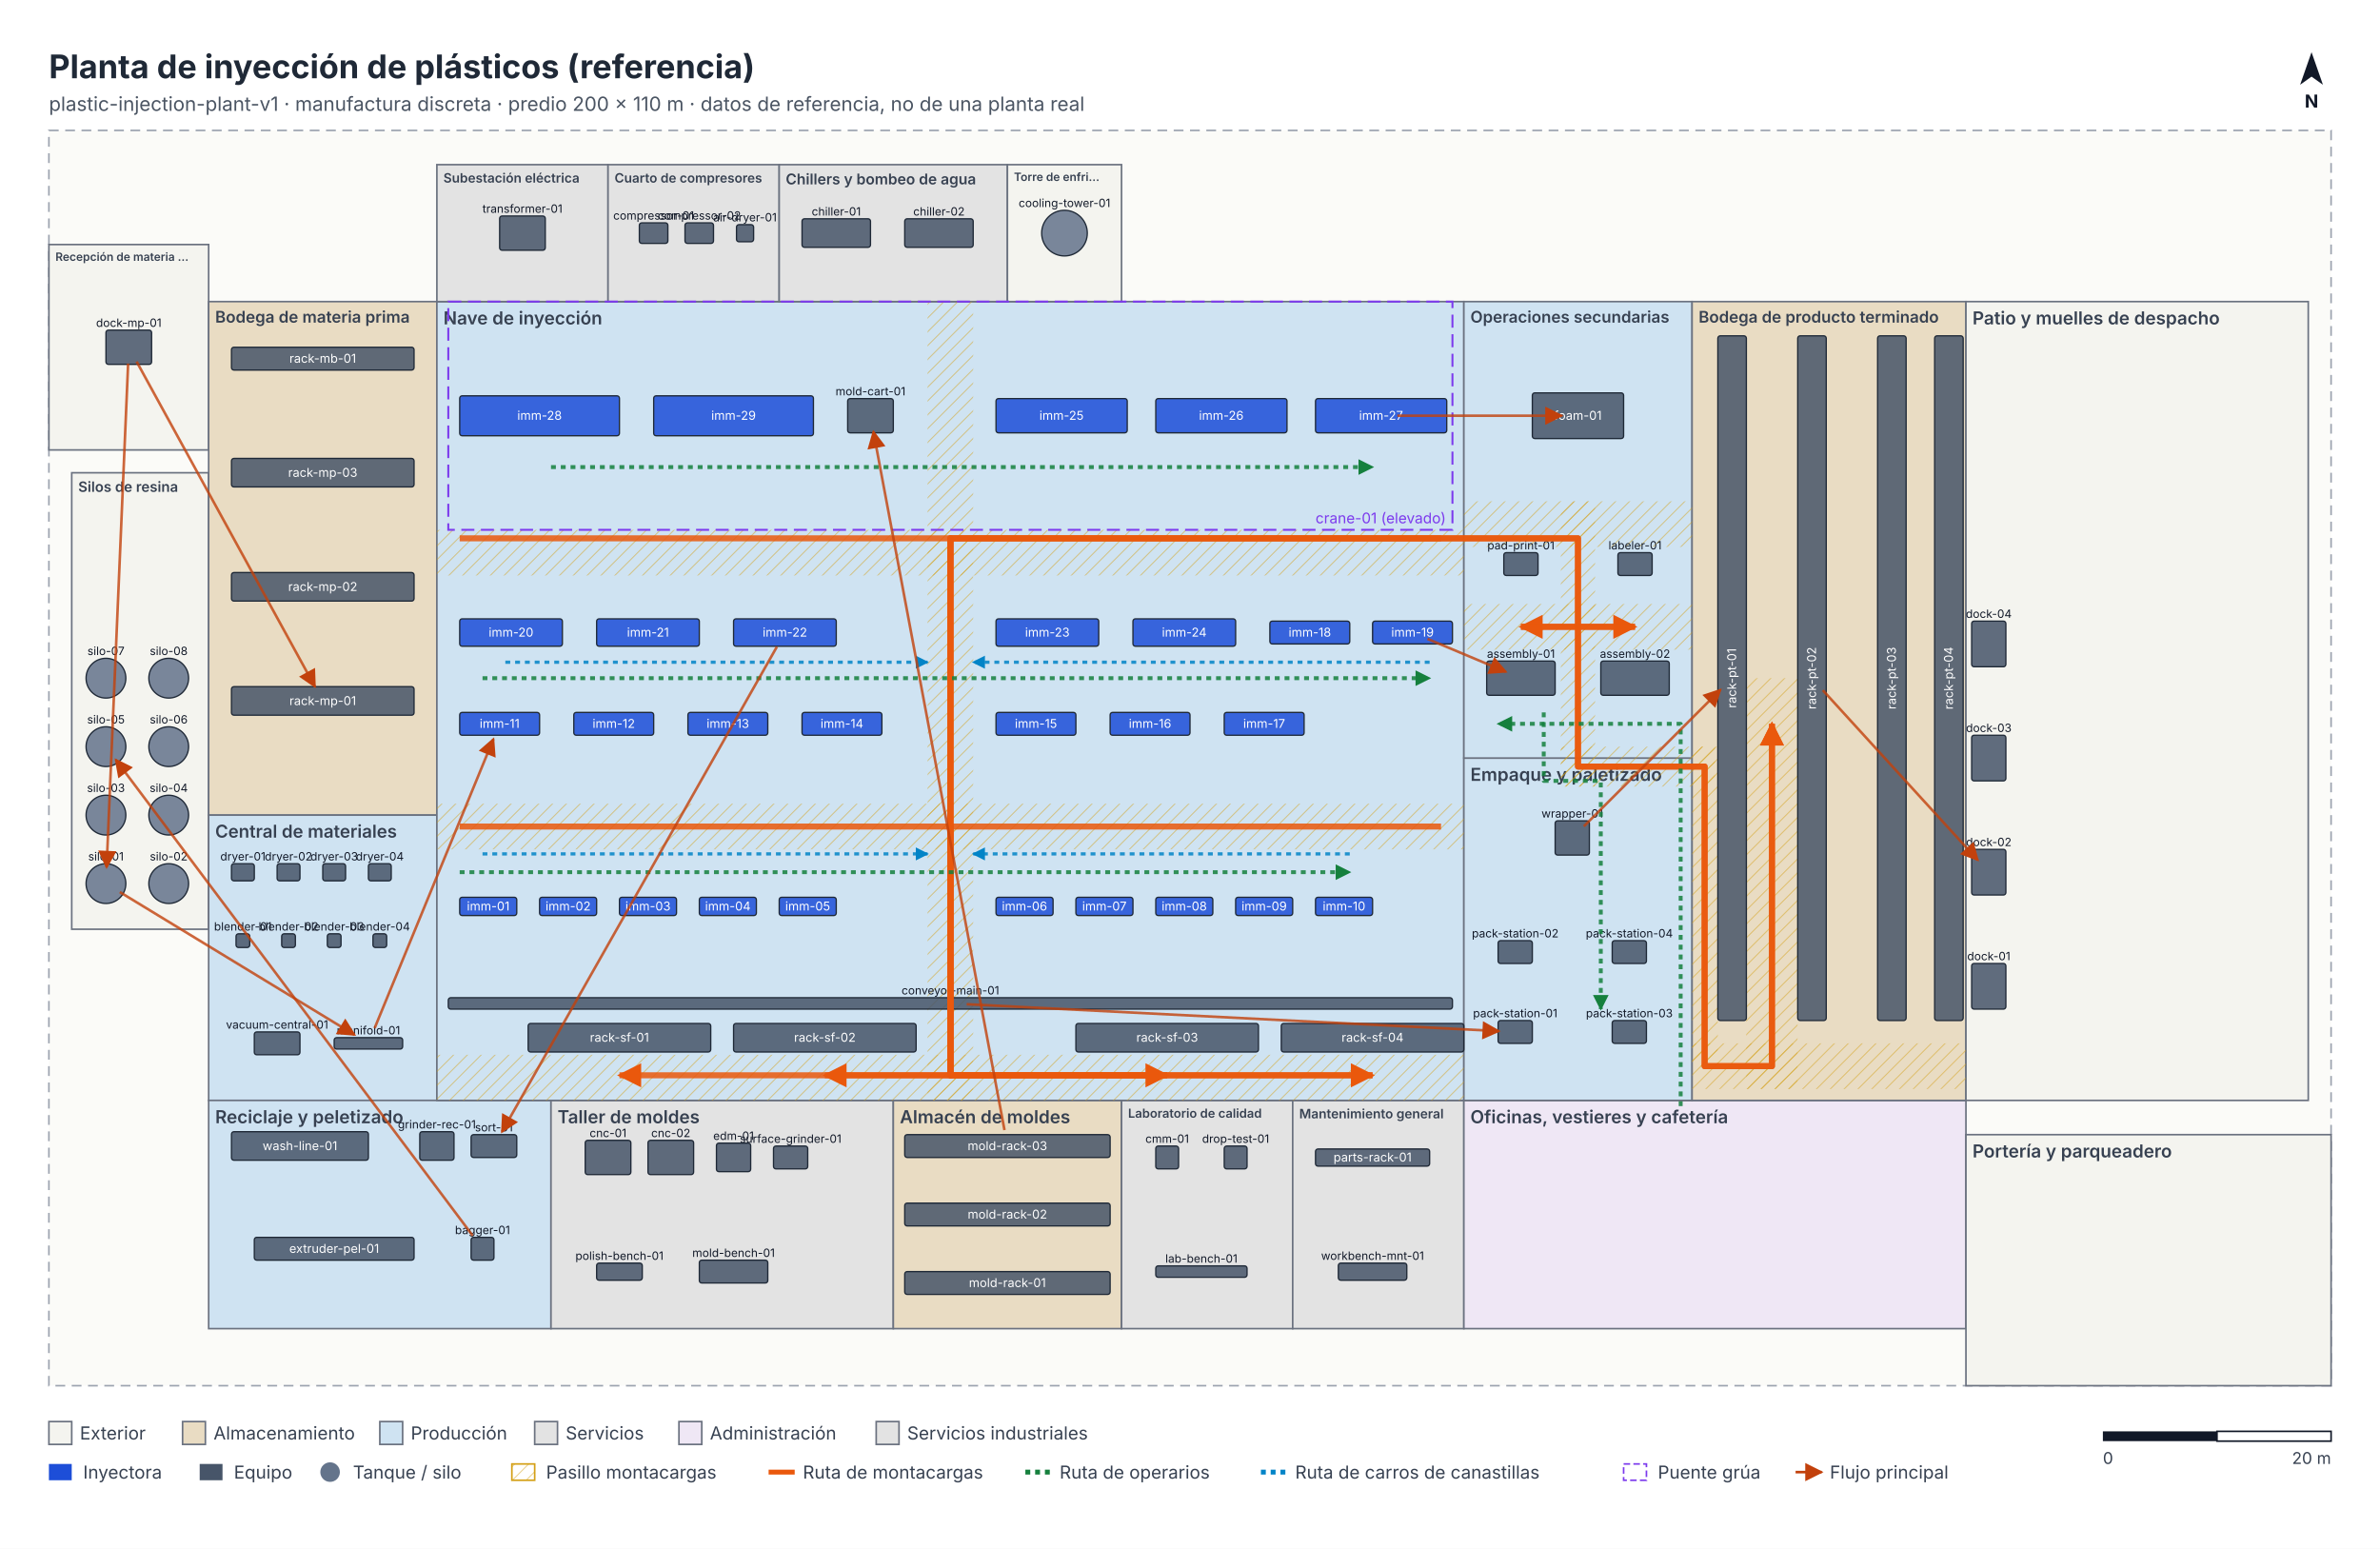
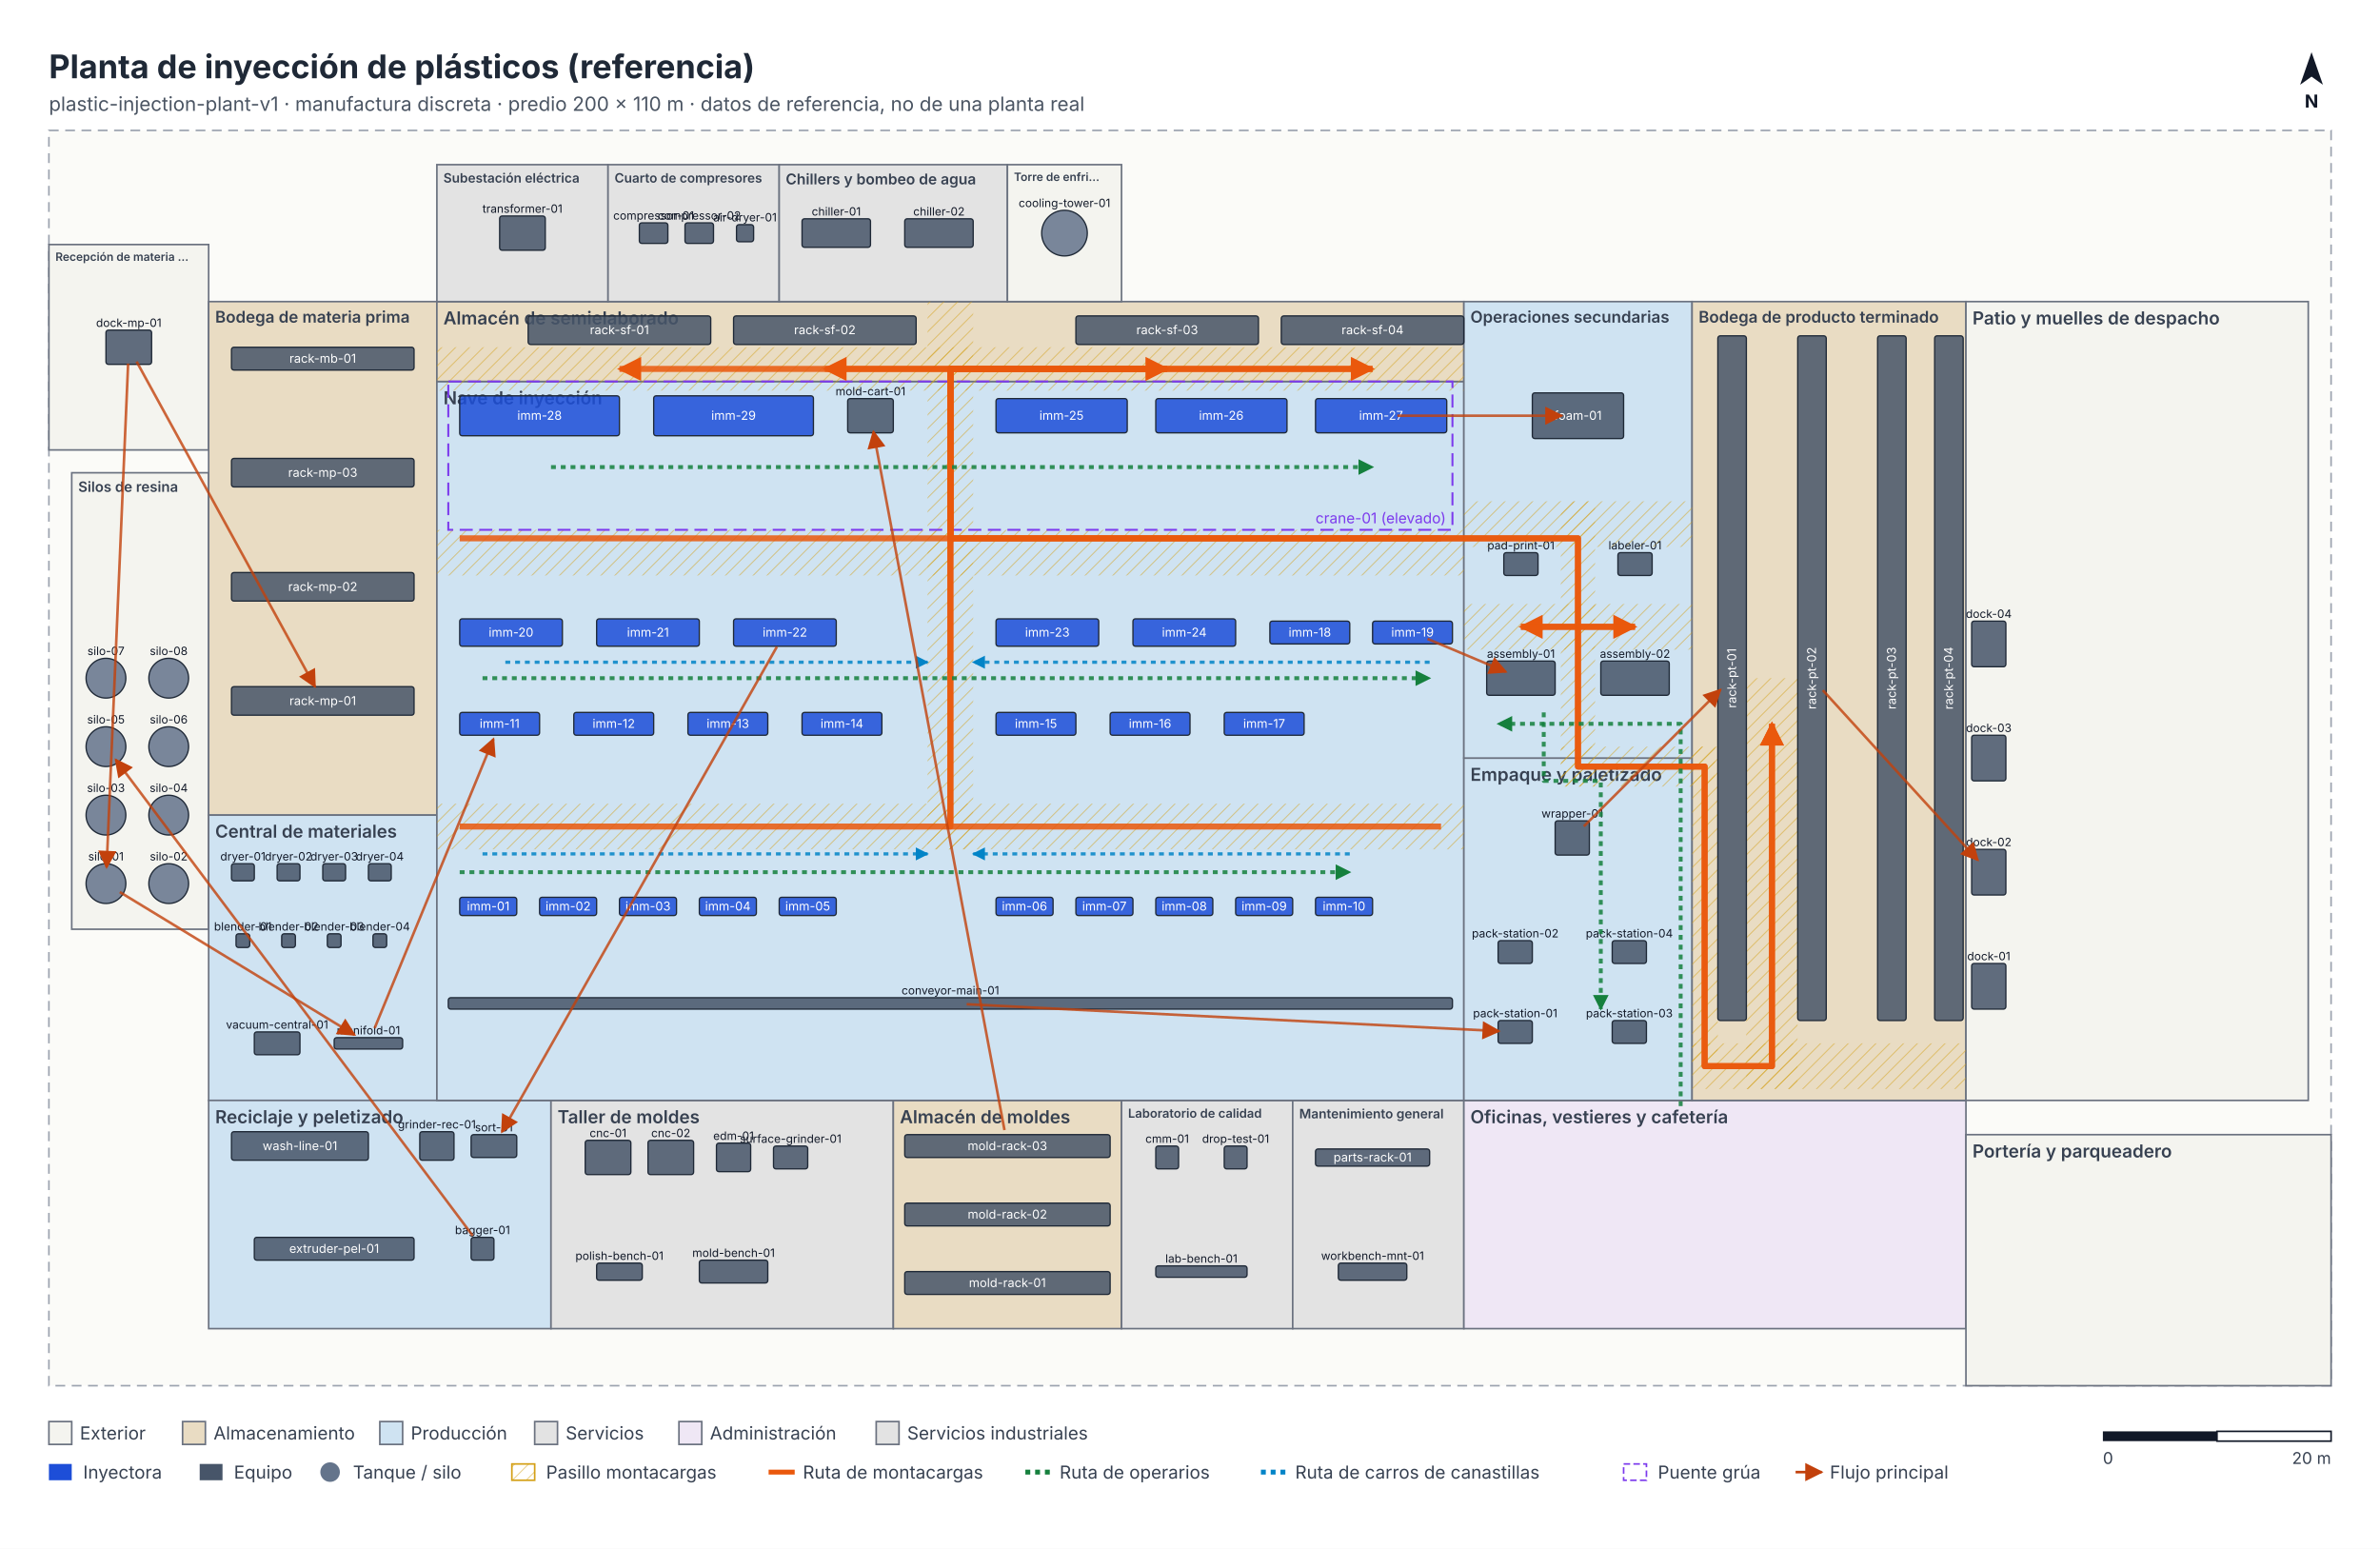
<svg xmlns="http://www.w3.org/2000/svg" width="1460" height="950" viewBox="0 0 1460 950" font-family="Inter, Helvetica, Arial, sans-serif">
  <defs>
    <pattern id="hatch" width="6" height="6" patternUnits="userSpaceOnUse" patternTransform="rotate(45)">
      <line x1="0" y1="0" x2="0" y2="6" stroke="#d4a017" stroke-width="1.2" stroke-opacity="0.45" />
    </pattern>
    <marker id="arrow" viewBox="0 0 10 10" refX="9" refY="5" markerWidth="7" markerHeight="7" orient="auto-start-reverse">
      <path d="M0,0 L10,5 L0,10 z" fill="#c2410c" />
    </marker>
    <marker id="arrow-forklift" viewBox="0 0 10 10" refX="9" refY="5" markerWidth="4" markerHeight="4" orient="auto">
      <path d="M0,0 L10,5 L0,10 z" fill="#ea580c" />
    </marker>
    <marker id="arrow-pedestrian" viewBox="0 0 10 10" refX="9" refY="5" markerWidth="4" markerHeight="4" orient="auto">
      <path d="M0,0 L10,5 L0,10 z" fill="#15803d" />
    </marker>
    <marker id="arrow-cart" viewBox="0 0 10 10" refX="9" refY="5" markerWidth="4" markerHeight="4" orient="auto">
      <path d="M0,0 L10,5 L0,10 z" fill="#0284c7" />
    </marker>
  </defs>
  <rect width="100%" height="100%" fill="#ffffff" />
  <text x="30" y="48" font-size="20" font-weight="700" fill="#1f2937">Planta de inyección de plásticos (referencia)</text>
  <text x="30" y="68" font-size="12" fill="#4b5563">plastic-injection-plant-v1 · manufactura discreta · predio 200 × 110 m · datos de referencia, no de una planta real</text>
  <rect x="30.0" y="80.0" width="1400.0" height="770.0" fill="#fbfbf8" stroke="#9ca3af" stroke-dasharray="6 4" />
  <rect x="44.0" y="290.0" width="84.0" height="280.0" fill="#f4f4ef" stroke="#6b7280" stroke-width="1" />
  <text x="48.0" y="301.7" font-size="8.736" font-weight="600" fill="#374151">Silos de resina</text>
  <rect x="30.0" y="150.0" width="98.0" height="126.0" fill="#f4f4ef" stroke="#6b7280" stroke-width="1" />
  <text x="34.0" y="160.0" font-size="7.0" font-weight="600" fill="#374151">Recepción de materia …</text>
  <rect x="128.0" y="185.0" width="140.0" height="315.0" fill="#e9dcc3" stroke="#6b7280" stroke-width="1" />
  <text x="132.0" y="197.9" font-size="9.895" font-weight="600" fill="#374151">Bodega de materia prima</text>
  <rect x="128.0" y="500.0" width="140.0" height="175.0" fill="#cfe3f2" stroke="#6b7280" stroke-width="1" />
  <text x="132.0" y="513.8" font-size="10.837" font-weight="600" fill="#374151">Central de materiales</text>
  <rect x="128.0" y="675.0" width="210.0" height="140.0" fill="#cfe3f2" stroke="#6b7280" stroke-width="1" />
  <text x="132.0" y="689.0" font-size="11.0" font-weight="600" fill="#374151">Reciclaje y peletizado</text>
  <rect x="338.0" y="675.0" width="210.0" height="140.0" fill="#e3e3e3" stroke="#6b7280" stroke-width="1" />
  <text x="342.0" y="689.0" font-size="11.0" font-weight="600" fill="#374151">Taller de moldes</text>
  <rect x="548.0" y="675.0" width="140.0" height="140.0" fill="#e9dcc3" stroke="#6b7280" stroke-width="1" />
  <text x="552.0" y="689.0" font-size="11.0" font-weight="600" fill="#374151">Almacén de moldes</text>
  <rect x="688.0" y="675.0" width="105.0" height="140.0" fill="#e3e3e3" stroke="#6b7280" stroke-width="1" />
  <text x="692.0" y="685.6" font-size="7.602" font-weight="600" fill="#374151">Laboratorio de calidad</text>
  <rect x="793.0" y="675.0" width="105.0" height="140.0" fill="#e3e3e3" stroke="#6b7280" stroke-width="1" />
  <text x="797.0" y="686.0" font-size="7.964" font-weight="600" fill="#374151">Mantenimiento general</text>
  <rect x="898.0" y="675.0" width="308.0" height="140.0" fill="#efe7f5" stroke="#6b7280" stroke-width="1" />
  <text x="902.0" y="689.0" font-size="11.0" font-weight="600" fill="#374151">Oficinas, vestieres y cafetería</text>
-   <rect x="268.0" y="185.0" width="630.0" height="490.0" fill="#cfe3f2" stroke="#6b7280" stroke-width="1" />
-   <text x="272.0" y="199.0" font-size="11.0" font-weight="600" fill="#374151">Nave de inyección</text>
+   <rect x="268.0" y="234.0" width="630.0" height="441.0" fill="#cfe3f2" stroke="#6b7280" stroke-width="1" />
+   <text x="272.0" y="248.0" font-size="11.0" font-weight="600" fill="#374151">Nave de inyección</text>
+   <rect x="268.0" y="185.0" width="630.0" height="49.0" fill="#e9dcc3" stroke="#6b7280" stroke-width="1" />
+   <text x="272.0" y="199.0" font-size="11.0" font-weight="600" fill="#374151">Almacén de semielaborado</text>
  <rect x="898.0" y="465.0" width="140.0" height="210.0" fill="#cfe3f2" stroke="#6b7280" stroke-width="1" />
  <text x="902.0" y="479.0" font-size="11.0" font-weight="600" fill="#374151">Empaque y paletizado</text>
  <rect x="898.0" y="185.0" width="140.0" height="280.0" fill="#cfe3f2" stroke="#6b7280" stroke-width="1" />
  <text x="902.0" y="197.9" font-size="9.895" font-weight="600" fill="#374151">Operaciones secundarias</text>
  <rect x="1038.0" y="185.0" width="168.0" height="490.0" fill="#e9dcc3" stroke="#6b7280" stroke-width="1" />
  <text x="1042.0" y="197.9" font-size="9.852" font-weight="600" fill="#374151">Bodega de producto terminado</text>
  <rect x="1206.0" y="185.0" width="210.0" height="490.0" fill="#f4f4ef" stroke="#6b7280" stroke-width="1" />
  <text x="1210.0" y="199.0" font-size="11.0" font-weight="600" fill="#374151">Patio y muelles de despacho</text>
  <rect x="268.0" y="101.0" width="105.0" height="84.0" fill="#e3e3e3" stroke="#6b7280" stroke-width="1" />
  <text x="272.0" y="112.0" font-size="7.964" font-weight="600" fill="#374151">Subestación eléctrica</text>
  <rect x="373.0" y="101.0" width="105.0" height="84.0" fill="#e3e3e3" stroke="#6b7280" stroke-width="1" />
  <text x="377.0" y="112.0" font-size="7.964" font-weight="600" fill="#374151">Cuarto de compresores</text>
  <rect x="478.0" y="101.0" width="140.0" height="84.0" fill="#e3e3e3" stroke="#6b7280" stroke-width="1" />
  <text x="482.0" y="113.1" font-size="9.103" font-weight="600" fill="#374151">Chillers y bombeo de agua</text>
  <rect x="618.0" y="101.0" width="70.0" height="84.0" fill="#f4f4ef" stroke="#6b7280" stroke-width="1" />
  <text x="622.0" y="111.0" font-size="7.0" font-weight="600" fill="#374151">Torre de enfri…</text>
  <rect x="1206.0" y="696.0" width="224.0" height="154.0" fill="#f4f4ef" stroke="#6b7280" stroke-width="1" />
  <text x="1210.0" y="710.0" font-size="11.0" font-weight="600" fill="#374151">Portería y parqueadero</text>
-   <rect x="268.0" y="647.0" width="630.0" height="28.0" fill="url(#hatch)" stroke="none" />
-   <rect x="569.0" y="185.0" width="28.0" height="490.0" fill="url(#hatch)" stroke="none" />
+   <rect x="569.0" y="185.0" width="28.0" height="336.0" fill="url(#hatch)" stroke="none" />
  <rect x="268.0" y="493.0" width="630.0" height="28.0" fill="url(#hatch)" stroke="none" />
  <rect x="268.0" y="325.0" width="630.0" height="28.0" fill="url(#hatch)" stroke="none" />
+   <rect x="268.0" y="213.0" width="630.0" height="26.6" fill="url(#hatch)" stroke="none" />
  <rect x="898.0" y="307.5" width="140.0" height="28.0" fill="url(#hatch)" stroke="none" />
  <rect x="898.0" y="370.5" width="140.0" height="28.0" fill="url(#hatch)" stroke="none" />
  <rect x="957.5" y="307.5" width="21.0" height="175.0" fill="url(#hatch)" stroke="none" />
  <rect x="957.5" y="458.0" width="94.5" height="24.5" fill="url(#hatch)" stroke="none" />
  <rect x="1038.0" y="458.0" width="15.8" height="196.0" fill="url(#hatch)" stroke="none" />
  <rect x="1038.0" y="640.0" width="168.0" height="28.0" fill="url(#hatch)" stroke="none" />
  <rect x="1071.2" y="416.0" width="31.5" height="252.0" fill="url(#hatch)" stroke="none" />
  <circle cx="65.0" cy="542.0" r="12.2" fill="#64748b" fill-opacity="0.85" stroke="#1f2937" stroke-width="0.8" />
  <text x="65.0" y="527.8" font-size="7.0" text-anchor="middle" fill="#111827">silo-01</text>
  <circle cx="103.5" cy="542.0" r="12.2" fill="#64748b" fill-opacity="0.85" stroke="#1f2937" stroke-width="0.8" />
  <text x="103.5" y="527.8" font-size="7.0" text-anchor="middle" fill="#111827">silo-02</text>
  <circle cx="65.0" cy="500.0" r="12.2" fill="#64748b" fill-opacity="0.85" stroke="#1f2937" stroke-width="0.8" />
  <text x="65.0" y="485.8" font-size="7.0" text-anchor="middle" fill="#111827">silo-03</text>
  <circle cx="103.5" cy="500.0" r="12.2" fill="#64748b" fill-opacity="0.85" stroke="#1f2937" stroke-width="0.8" />
  <text x="103.5" y="485.8" font-size="7.0" text-anchor="middle" fill="#111827">silo-04</text>
  <circle cx="65.0" cy="458.0" r="12.2" fill="#64748b" fill-opacity="0.85" stroke="#1f2937" stroke-width="0.8" />
  <text x="65.0" y="443.8" font-size="7.0" text-anchor="middle" fill="#111827">silo-05</text>
  <circle cx="103.5" cy="458.0" r="12.2" fill="#64748b" fill-opacity="0.85" stroke="#1f2937" stroke-width="0.8" />
  <text x="103.5" y="443.8" font-size="7.0" text-anchor="middle" fill="#111827">silo-06</text>
  <circle cx="65.0" cy="416.0" r="12.2" fill="#64748b" fill-opacity="0.85" stroke="#1f2937" stroke-width="0.8" />
  <text x="65.0" y="401.8" font-size="7.0" text-anchor="middle" fill="#111827">silo-07</text>
  <circle cx="103.5" cy="416.0" r="12.2" fill="#64748b" fill-opacity="0.85" stroke="#1f2937" stroke-width="0.8" />
  <text x="103.5" y="401.8" font-size="7.0" text-anchor="middle" fill="#111827">silo-08</text>
  <rect x="65.0" y="202.5" width="28.0" height="21.0" rx="1.5" fill="#475569" fill-opacity="0.85" stroke="#1f2937" stroke-width="0.8" />
  <text x="79.0" y="200.5" font-size="7.0" text-anchor="middle" fill="#111827">dock-mp-01</text>
  <rect x="142.0" y="421.2" width="112.0" height="17.5" rx="1.5" fill="#475569" fill-opacity="0.85" stroke="#1f2937" stroke-width="0.8" />
  <text x="198.0" y="432.5" font-size="7.5" text-anchor="middle" fill="#ffffff">rack-mp-01</text>
  <rect x="142.0" y="351.2" width="112.0" height="17.5" rx="1.5" fill="#475569" fill-opacity="0.85" stroke="#1f2937" stroke-width="0.8" />
  <text x="198.0" y="362.5" font-size="7.5" text-anchor="middle" fill="#ffffff">rack-mp-02</text>
  <rect x="142.0" y="281.2" width="112.0" height="17.5" rx="1.5" fill="#475569" fill-opacity="0.85" stroke="#1f2937" stroke-width="0.8" />
  <text x="198.0" y="292.5" font-size="7.5" text-anchor="middle" fill="#ffffff">rack-mp-03</text>
  <rect x="142.0" y="213.0" width="112.0" height="14.0" rx="1.5" fill="#475569" fill-opacity="0.85" stroke="#1f2937" stroke-width="0.8" />
  <text x="198.0" y="222.5" font-size="7.5" text-anchor="middle" fill="#ffffff">rack-mb-01</text>
  <rect x="142.0" y="529.8" width="14.0" height="10.5" rx="1.5" fill="#475569" fill-opacity="0.85" stroke="#1f2937" stroke-width="0.8" />
  <text x="149.0" y="527.8" font-size="7.0" text-anchor="middle" fill="#111827">dryer-01</text>
  <rect x="170.0" y="529.8" width="14.0" height="10.5" rx="1.5" fill="#475569" fill-opacity="0.85" stroke="#1f2937" stroke-width="0.8" />
  <text x="177.0" y="527.8" font-size="7.0" text-anchor="middle" fill="#111827">dryer-02</text>
  <rect x="198.0" y="529.8" width="14.0" height="10.5" rx="1.5" fill="#475569" fill-opacity="0.85" stroke="#1f2937" stroke-width="0.8" />
  <text x="205.0" y="527.8" font-size="7.0" text-anchor="middle" fill="#111827">dryer-03</text>
  <rect x="226.0" y="529.8" width="14.0" height="10.5" rx="1.5" fill="#475569" fill-opacity="0.85" stroke="#1f2937" stroke-width="0.8" />
  <text x="233.0" y="527.8" font-size="7.0" text-anchor="middle" fill="#111827">dryer-04</text>
  <rect x="144.8" y="572.8" width="8.4" height="8.4" rx="1.5" fill="#475569" fill-opacity="0.85" stroke="#1f2937" stroke-width="0.8" />
  <text x="149.0" y="570.8" font-size="7.0" text-anchor="middle" fill="#111827">blender-01</text>
  <rect x="172.8" y="572.8" width="8.4" height="8.4" rx="1.5" fill="#475569" fill-opacity="0.85" stroke="#1f2937" stroke-width="0.8" />
  <text x="177.0" y="570.8" font-size="7.0" text-anchor="middle" fill="#111827">blender-02</text>
  <rect x="200.8" y="572.8" width="8.4" height="8.4" rx="1.5" fill="#475569" fill-opacity="0.85" stroke="#1f2937" stroke-width="0.8" />
  <text x="205.0" y="570.8" font-size="7.0" text-anchor="middle" fill="#111827">blender-03</text>
  <rect x="228.8" y="572.8" width="8.4" height="8.4" rx="1.5" fill="#475569" fill-opacity="0.85" stroke="#1f2937" stroke-width="0.8" />
  <text x="233.0" y="570.8" font-size="7.0" text-anchor="middle" fill="#111827">blender-04</text>
  <rect x="156.0" y="633.0" width="28.0" height="14.0" rx="1.5" fill="#475569" fill-opacity="0.85" stroke="#1f2937" stroke-width="0.8" />
  <text x="170.0" y="631.0" font-size="7.0" text-anchor="middle" fill="#111827">vacuum-central-01</text>
  <rect x="205.0" y="636.5" width="42.0" height="7.0" rx="1.5" fill="#475569" fill-opacity="0.85" stroke="#1f2937" stroke-width="0.8" />
  <text x="226.0" y="634.5" font-size="7.0" text-anchor="middle" fill="#111827">manifold-01</text>
  <rect x="289.0" y="696.0" width="28.0" height="14.0" rx="1.5" fill="#475569" fill-opacity="0.85" stroke="#1f2937" stroke-width="0.8" />
  <text x="303.0" y="694.0" font-size="7.0" text-anchor="middle" fill="#111827">sort-01</text>
  <rect x="142.0" y="694.2" width="84.0" height="17.5" rx="1.5" fill="#475569" fill-opacity="0.85" stroke="#1f2937" stroke-width="0.8" />
  <text x="184.0" y="705.5" font-size="7.5" text-anchor="middle" fill="#ffffff">wash-line-01</text>
  <rect x="257.5" y="694.2" width="21.0" height="17.5" rx="1.5" fill="#475569" fill-opacity="0.85" stroke="#1f2937" stroke-width="0.8" />
  <text x="268.0" y="692.2" font-size="7.0" text-anchor="middle" fill="#111827">grinder-rec-01</text>
  <rect x="156.0" y="759.0" width="98.0" height="14.0" rx="1.5" fill="#475569" fill-opacity="0.85" stroke="#1f2937" stroke-width="0.8" />
  <text x="205.0" y="768.5" font-size="7.5" text-anchor="middle" fill="#ffffff">extruder-pel-01</text>
  <rect x="289.0" y="759.0" width="14.0" height="14.0" rx="1.5" fill="#475569" fill-opacity="0.85" stroke="#1f2937" stroke-width="0.8" />
  <text x="296.0" y="757.0" font-size="7.0" text-anchor="middle" fill="#111827">bagger-01</text>
  <rect x="359.0" y="699.5" width="28.0" height="21.0" rx="1.5" fill="#475569" fill-opacity="0.85" stroke="#1f2937" stroke-width="0.8" />
  <text x="373.0" y="697.5" font-size="7.0" text-anchor="middle" fill="#111827">cnc-01</text>
  <rect x="397.5" y="699.5" width="28.0" height="21.0" rx="1.5" fill="#475569" fill-opacity="0.85" stroke="#1f2937" stroke-width="0.8" />
  <text x="411.5" y="697.5" font-size="7.0" text-anchor="middle" fill="#111827">cnc-02</text>
  <rect x="439.5" y="701.2" width="21.0" height="17.5" rx="1.5" fill="#475569" fill-opacity="0.85" stroke="#1f2937" stroke-width="0.8" />
  <text x="450.0" y="699.2" font-size="7.0" text-anchor="middle" fill="#111827">edm-01</text>
  <rect x="474.5" y="703.0" width="21.0" height="14.0" rx="1.5" fill="#475569" fill-opacity="0.85" stroke="#1f2937" stroke-width="0.8" />
  <text x="485.0" y="701.0" font-size="7.0" text-anchor="middle" fill="#111827">surface-grinder-01</text>
  <rect x="366.0" y="774.8" width="28.0" height="10.5" rx="1.5" fill="#475569" fill-opacity="0.85" stroke="#1f2937" stroke-width="0.8" />
  <text x="380.0" y="772.8" font-size="7.0" text-anchor="middle" fill="#111827">polish-bench-01</text>
  <rect x="429.0" y="773.0" width="42.0" height="14.0" rx="1.5" fill="#475569" fill-opacity="0.85" stroke="#1f2937" stroke-width="0.8" />
  <text x="450.0" y="771.0" font-size="7.0" text-anchor="middle" fill="#111827">mold-bench-01</text>
  <rect x="555.0" y="780.0" width="126.0" height="14.0" rx="1.5" fill="#475569" fill-opacity="0.85" stroke="#1f2937" stroke-width="0.8" />
  <text x="618.0" y="789.5" font-size="7.5" text-anchor="middle" fill="#ffffff">mold-rack-01</text>
  <rect x="555.0" y="738.0" width="126.0" height="14.0" rx="1.5" fill="#475569" fill-opacity="0.85" stroke="#1f2937" stroke-width="0.8" />
  <text x="618.0" y="747.5" font-size="7.5" text-anchor="middle" fill="#ffffff">mold-rack-02</text>
  <rect x="555.0" y="696.0" width="126.0" height="14.0" rx="1.5" fill="#475569" fill-opacity="0.85" stroke="#1f2937" stroke-width="0.8" />
  <text x="618.0" y="705.5" font-size="7.5" text-anchor="middle" fill="#ffffff">mold-rack-03</text>
  <rect x="709.0" y="703.0" width="14.0" height="14.0" rx="1.5" fill="#475569" fill-opacity="0.85" stroke="#1f2937" stroke-width="0.8" />
  <text x="716.0" y="701.0" font-size="7.0" text-anchor="middle" fill="#111827">cmm-01</text>
  <rect x="709.0" y="776.5" width="56.0" height="7.0" rx="1.5" fill="#475569" fill-opacity="0.85" stroke="#1f2937" stroke-width="0.8" />
  <text x="737.0" y="774.5" font-size="7.0" text-anchor="middle" fill="#111827">lab-bench-01</text>
  <rect x="751.0" y="703.0" width="14.0" height="14.0" rx="1.5" fill="#475569" fill-opacity="0.85" stroke="#1f2937" stroke-width="0.8" />
  <text x="758.0" y="701.0" font-size="7.0" text-anchor="middle" fill="#111827">drop-test-01</text>
  <rect x="821.0" y="774.8" width="42.0" height="10.5" rx="1.5" fill="#475569" fill-opacity="0.85" stroke="#1f2937" stroke-width="0.8" />
  <text x="842.0" y="772.8" font-size="7.0" text-anchor="middle" fill="#111827">workbench-mnt-01</text>
  <rect x="807.0" y="704.8" width="70.0" height="10.5" rx="1.5" fill="#475569" fill-opacity="0.85" stroke="#1f2937" stroke-width="0.8" />
  <text x="842.0" y="712.5" font-size="7.5" text-anchor="middle" fill="#ffffff">parts-rack-01</text>
-   <rect x="275.0" y="185.0" width="616.0" height="140.0" fill="none" stroke="#7c3aed" stroke-width="1.2" stroke-dasharray="8 4" />
+   <rect x="275.0" y="234.0" width="616.0" height="91.0" fill="none" stroke="#7c3aed" stroke-width="1.2" stroke-dasharray="8 4" />
  <text x="887.0" y="321.0" font-size="9" text-anchor="end" fill="#7c3aed">crane-01 (elevado)</text>
  <rect x="275.0" y="612.0" width="616.0" height="7.0" rx="1.5" fill="#475569" fill-opacity="0.85" stroke="#1f2937" stroke-width="0.8" />
  <text x="583.0" y="610.0" font-size="7.0" text-anchor="middle" fill="#111827">conveyor-main-01</text>
  <rect x="520.0" y="244.5" width="28.0" height="21.0" rx="1.5" fill="#475569" fill-opacity="0.85" stroke="#1f2937" stroke-width="0.8" />
  <text x="534.0" y="242.5" font-size="7.0" text-anchor="middle" fill="#111827">mold-cart-01</text>
  <rect x="282.0" y="550.4" width="35.0" height="11.2" rx="1.5" fill="#1d4ed8" fill-opacity="0.85" stroke="#1f2937" stroke-width="0.8" />
  <text x="299.5" y="558.5" font-size="7.5" text-anchor="middle" fill="#ffffff">imm-01</text>
  <rect x="331.0" y="550.4" width="35.0" height="11.2" rx="1.5" fill="#1d4ed8" fill-opacity="0.85" stroke="#1f2937" stroke-width="0.8" />
  <text x="348.5" y="558.5" font-size="7.5" text-anchor="middle" fill="#ffffff">imm-02</text>
  <rect x="380.0" y="550.4" width="35.0" height="11.2" rx="1.5" fill="#1d4ed8" fill-opacity="0.85" stroke="#1f2937" stroke-width="0.8" />
  <text x="397.5" y="558.5" font-size="7.5" text-anchor="middle" fill="#ffffff">imm-03</text>
  <rect x="429.0" y="550.4" width="35.0" height="11.2" rx="1.5" fill="#1d4ed8" fill-opacity="0.85" stroke="#1f2937" stroke-width="0.8" />
  <text x="446.5" y="558.5" font-size="7.5" text-anchor="middle" fill="#ffffff">imm-04</text>
  <rect x="478.0" y="550.4" width="35.0" height="11.2" rx="1.5" fill="#1d4ed8" fill-opacity="0.85" stroke="#1f2937" stroke-width="0.8" />
  <text x="495.5" y="558.5" font-size="7.5" text-anchor="middle" fill="#ffffff">imm-05</text>
  <rect x="611.0" y="550.4" width="35.0" height="11.2" rx="1.5" fill="#1d4ed8" fill-opacity="0.85" stroke="#1f2937" stroke-width="0.8" />
  <text x="628.5" y="558.5" font-size="7.5" text-anchor="middle" fill="#ffffff">imm-06</text>
  <rect x="660.0" y="550.4" width="35.0" height="11.2" rx="1.5" fill="#1d4ed8" fill-opacity="0.85" stroke="#1f2937" stroke-width="0.8" />
  <text x="677.5" y="558.5" font-size="7.5" text-anchor="middle" fill="#ffffff">imm-07</text>
  <rect x="709.0" y="550.4" width="35.0" height="11.2" rx="1.5" fill="#1d4ed8" fill-opacity="0.85" stroke="#1f2937" stroke-width="0.8" />
  <text x="726.5" y="558.5" font-size="7.5" text-anchor="middle" fill="#ffffff">imm-08</text>
  <rect x="758.0" y="550.4" width="35.0" height="11.2" rx="1.5" fill="#1d4ed8" fill-opacity="0.85" stroke="#1f2937" stroke-width="0.8" />
  <text x="775.5" y="558.5" font-size="7.5" text-anchor="middle" fill="#ffffff">imm-09</text>
  <rect x="807.0" y="550.4" width="35.0" height="11.2" rx="1.5" fill="#1d4ed8" fill-opacity="0.85" stroke="#1f2937" stroke-width="0.8" />
  <text x="824.5" y="558.5" font-size="7.5" text-anchor="middle" fill="#ffffff">imm-10</text>
  <rect x="282.0" y="437.0" width="49.0" height="14.0" rx="1.5" fill="#1d4ed8" fill-opacity="0.85" stroke="#1f2937" stroke-width="0.8" />
  <text x="306.5" y="446.5" font-size="7.5" text-anchor="middle" fill="#ffffff">imm-11</text>
  <rect x="352.0" y="437.0" width="49.0" height="14.0" rx="1.5" fill="#1d4ed8" fill-opacity="0.85" stroke="#1f2937" stroke-width="0.8" />
  <text x="376.5" y="446.5" font-size="7.5" text-anchor="middle" fill="#ffffff">imm-12</text>
  <rect x="422.0" y="437.0" width="49.0" height="14.0" rx="1.5" fill="#1d4ed8" fill-opacity="0.85" stroke="#1f2937" stroke-width="0.8" />
  <text x="446.5" y="446.5" font-size="7.5" text-anchor="middle" fill="#ffffff">imm-13</text>
  <rect x="492.0" y="437.0" width="49.0" height="14.0" rx="1.5" fill="#1d4ed8" fill-opacity="0.85" stroke="#1f2937" stroke-width="0.8" />
  <text x="516.5" y="446.5" font-size="7.5" text-anchor="middle" fill="#ffffff">imm-14</text>
  <rect x="611.0" y="437.0" width="49.0" height="14.0" rx="1.5" fill="#1d4ed8" fill-opacity="0.85" stroke="#1f2937" stroke-width="0.8" />
  <text x="635.5" y="446.5" font-size="7.5" text-anchor="middle" fill="#ffffff">imm-15</text>
  <rect x="681.0" y="437.0" width="49.0" height="14.0" rx="1.5" fill="#1d4ed8" fill-opacity="0.85" stroke="#1f2937" stroke-width="0.8" />
  <text x="705.5" y="446.5" font-size="7.5" text-anchor="middle" fill="#ffffff">imm-16</text>
  <rect x="751.0" y="437.0" width="49.0" height="14.0" rx="1.5" fill="#1d4ed8" fill-opacity="0.85" stroke="#1f2937" stroke-width="0.8" />
  <text x="775.5" y="446.5" font-size="7.5" text-anchor="middle" fill="#ffffff">imm-17</text>
  <rect x="779.0" y="381.0" width="49.0" height="14.0" rx="1.5" fill="#1d4ed8" fill-opacity="0.85" stroke="#1f2937" stroke-width="0.8" />
  <text x="803.5" y="390.5" font-size="7.5" text-anchor="middle" fill="#ffffff">imm-18</text>
  <rect x="842.0" y="381.0" width="49.0" height="14.0" rx="1.5" fill="#1d4ed8" fill-opacity="0.85" stroke="#1f2937" stroke-width="0.8" />
  <text x="866.5" y="390.5" font-size="7.5" text-anchor="middle" fill="#ffffff">imm-19</text>
  <rect x="282.0" y="379.6" width="63.0" height="16.8" rx="1.5" fill="#1d4ed8" fill-opacity="0.85" stroke="#1f2937" stroke-width="0.8" />
  <text x="313.5" y="390.5" font-size="7.5" text-anchor="middle" fill="#ffffff">imm-20</text>
  <rect x="366.0" y="379.6" width="63.0" height="16.8" rx="1.5" fill="#1d4ed8" fill-opacity="0.85" stroke="#1f2937" stroke-width="0.8" />
  <text x="397.5" y="390.5" font-size="7.5" text-anchor="middle" fill="#ffffff">imm-21</text>
  <rect x="450.0" y="379.6" width="63.0" height="16.8" rx="1.5" fill="#1d4ed8" fill-opacity="0.85" stroke="#1f2937" stroke-width="0.8" />
  <text x="481.5" y="390.5" font-size="7.5" text-anchor="middle" fill="#ffffff">imm-22</text>
  <rect x="611.0" y="379.6" width="63.0" height="16.8" rx="1.5" fill="#1d4ed8" fill-opacity="0.85" stroke="#1f2937" stroke-width="0.8" />
  <text x="642.5" y="390.5" font-size="7.5" text-anchor="middle" fill="#ffffff">imm-23</text>
  <rect x="695.0" y="379.6" width="63.0" height="16.8" rx="1.5" fill="#1d4ed8" fill-opacity="0.85" stroke="#1f2937" stroke-width="0.8" />
  <text x="726.5" y="390.5" font-size="7.5" text-anchor="middle" fill="#ffffff">imm-24</text>
  <rect x="611.0" y="244.5" width="80.5" height="21.0" rx="1.5" fill="#1d4ed8" fill-opacity="0.85" stroke="#1f2937" stroke-width="0.8" />
  <text x="651.2" y="257.5" font-size="7.5" text-anchor="middle" fill="#ffffff">imm-25</text>
  <rect x="709.0" y="244.5" width="80.5" height="21.0" rx="1.5" fill="#1d4ed8" fill-opacity="0.85" stroke="#1f2937" stroke-width="0.8" />
  <text x="749.2" y="257.5" font-size="7.5" text-anchor="middle" fill="#ffffff">imm-26</text>
  <rect x="807.0" y="244.5" width="80.5" height="21.0" rx="1.5" fill="#1d4ed8" fill-opacity="0.85" stroke="#1f2937" stroke-width="0.8" />
  <text x="847.2" y="257.5" font-size="7.5" text-anchor="middle" fill="#ffffff">imm-27</text>
  <rect x="282.0" y="242.8" width="98.0" height="24.5" rx="1.5" fill="#1d4ed8" fill-opacity="0.85" stroke="#1f2937" stroke-width="0.8" />
  <text x="331.0" y="257.5" font-size="7.5" text-anchor="middle" fill="#ffffff">imm-28</text>
  <rect x="401.0" y="242.8" width="98.0" height="24.5" rx="1.5" fill="#1d4ed8" fill-opacity="0.85" stroke="#1f2937" stroke-width="0.8" />
  <text x="450.0" y="257.5" font-size="7.5" text-anchor="middle" fill="#ffffff">imm-29</text>
  <rect x="919.0" y="626.0" width="21.0" height="14.0" rx="1.5" fill="#475569" fill-opacity="0.85" stroke="#1f2937" stroke-width="0.8" />
  <text x="929.5" y="624.0" font-size="7.0" text-anchor="middle" fill="#111827">pack-station-01</text>
  <rect x="919.0" y="577.0" width="21.0" height="14.0" rx="1.5" fill="#475569" fill-opacity="0.85" stroke="#1f2937" stroke-width="0.8" />
  <text x="929.5" y="575.0" font-size="7.0" text-anchor="middle" fill="#111827">pack-station-02</text>
  <rect x="989.0" y="626.0" width="21.0" height="14.0" rx="1.5" fill="#475569" fill-opacity="0.85" stroke="#1f2937" stroke-width="0.8" />
  <text x="999.5" y="624.0" font-size="7.0" text-anchor="middle" fill="#111827">pack-station-03</text>
  <rect x="989.0" y="577.0" width="21.0" height="14.0" rx="1.5" fill="#475569" fill-opacity="0.85" stroke="#1f2937" stroke-width="0.8" />
  <text x="999.5" y="575.0" font-size="7.0" text-anchor="middle" fill="#111827">pack-station-04</text>
  <rect x="954.0" y="503.5" width="21.0" height="21.0" rx="1.5" fill="#475569" fill-opacity="0.85" stroke="#1f2937" stroke-width="0.8" />
  <text x="964.5" y="501.5" font-size="7.0" text-anchor="middle" fill="#111827">wrapper-01</text>
-   <rect x="324.0" y="627.8" width="112.0" height="17.5" rx="1.5" fill="#475569" fill-opacity="0.85" stroke="#1f2937" stroke-width="0.8" />
-   <text x="380.0" y="639.0" font-size="7.5" text-anchor="middle" fill="#ffffff">rack-sf-01</text>
-   <rect x="450.0" y="627.8" width="112.0" height="17.5" rx="1.5" fill="#475569" fill-opacity="0.85" stroke="#1f2937" stroke-width="0.8" />
-   <text x="506.0" y="639.0" font-size="7.5" text-anchor="middle" fill="#ffffff">rack-sf-02</text>
-   <rect x="660.0" y="627.8" width="112.0" height="17.5" rx="1.5" fill="#475569" fill-opacity="0.85" stroke="#1f2937" stroke-width="0.8" />
-   <text x="716.0" y="639.0" font-size="7.5" text-anchor="middle" fill="#ffffff">rack-sf-03</text>
-   <rect x="786.0" y="627.8" width="112.0" height="17.5" rx="1.5" fill="#475569" fill-opacity="0.85" stroke="#1f2937" stroke-width="0.8" />
-   <text x="842.0" y="639.0" font-size="7.5" text-anchor="middle" fill="#ffffff">rack-sf-04</text>
+   <rect x="324.0" y="193.8" width="112.0" height="17.5" rx="1.5" fill="#475569" fill-opacity="0.85" stroke="#1f2937" stroke-width="0.8" />
+   <text x="380.0" y="205.0" font-size="7.5" text-anchor="middle" fill="#ffffff">rack-sf-01</text>
+   <rect x="450.0" y="193.8" width="112.0" height="17.5" rx="1.5" fill="#475569" fill-opacity="0.85" stroke="#1f2937" stroke-width="0.8" />
+   <text x="506.0" y="205.0" font-size="7.5" text-anchor="middle" fill="#ffffff">rack-sf-02</text>
+   <rect x="660.0" y="193.8" width="112.0" height="17.5" rx="1.5" fill="#475569" fill-opacity="0.85" stroke="#1f2937" stroke-width="0.8" />
+   <text x="716.0" y="205.0" font-size="7.5" text-anchor="middle" fill="#ffffff">rack-sf-03</text>
+   <rect x="786.0" y="193.8" width="112.0" height="17.5" rx="1.5" fill="#475569" fill-opacity="0.85" stroke="#1f2937" stroke-width="0.8" />
+   <text x="842.0" y="205.0" font-size="7.5" text-anchor="middle" fill="#ffffff">rack-sf-04</text>
  <rect x="912.0" y="405.5" width="42.0" height="21.0" rx="1.5" fill="#475569" fill-opacity="0.85" stroke="#1f2937" stroke-width="0.8" />
  <text x="933.0" y="403.5" font-size="7.0" text-anchor="middle" fill="#111827">assembly-01</text>
  <rect x="982.0" y="405.5" width="42.0" height="21.0" rx="1.5" fill="#475569" fill-opacity="0.85" stroke="#1f2937" stroke-width="0.8" />
  <text x="1003.0" y="403.5" font-size="7.0" text-anchor="middle" fill="#111827">assembly-02</text>
  <rect x="922.5" y="339.0" width="21.0" height="14.0" rx="1.5" fill="#475569" fill-opacity="0.85" stroke="#1f2937" stroke-width="0.8" />
  <text x="933.0" y="337.0" font-size="7.0" text-anchor="middle" fill="#111827">pad-print-01</text>
  <rect x="992.5" y="339.0" width="21.0" height="14.0" rx="1.5" fill="#475569" fill-opacity="0.85" stroke="#1f2937" stroke-width="0.8" />
  <text x="1003.0" y="337.0" font-size="7.0" text-anchor="middle" fill="#111827">labeler-01</text>
  <rect x="940.0" y="241.0" width="56.0" height="28.0" rx="1.5" fill="#475569" fill-opacity="0.85" stroke="#1f2937" stroke-width="0.8" />
  <text x="968.0" y="257.5" font-size="7.5" text-anchor="middle" fill="#ffffff">foam-01</text>
  <rect x="1053.8" y="206.0" width="17.5" height="420.0" rx="1.5" fill="#475569" fill-opacity="0.85" stroke="#1f2937" stroke-width="0.8" />
  <text x="1062.5" y="418.5" font-size="7.5" text-anchor="middle" fill="#ffffff" transform="rotate(-90 1062.5 416.0)">rack-pt-01</text>
  <rect x="1102.8" y="206.0" width="17.5" height="420.0" rx="1.5" fill="#475569" fill-opacity="0.85" stroke="#1f2937" stroke-width="0.8" />
  <text x="1111.5" y="418.5" font-size="7.5" text-anchor="middle" fill="#ffffff" transform="rotate(-90 1111.5 416.0)">rack-pt-02</text>
  <rect x="1151.8" y="206.0" width="17.5" height="420.0" rx="1.5" fill="#475569" fill-opacity="0.85" stroke="#1f2937" stroke-width="0.8" />
  <text x="1160.5" y="418.5" font-size="7.5" text-anchor="middle" fill="#ffffff" transform="rotate(-90 1160.5 416.0)">rack-pt-03</text>
  <rect x="1186.8" y="206.0" width="17.5" height="420.0" rx="1.5" fill="#475569" fill-opacity="0.85" stroke="#1f2937" stroke-width="0.8" />
  <text x="1195.5" y="418.5" font-size="7.5" text-anchor="middle" fill="#ffffff" transform="rotate(-90 1195.5 416.0)">rack-pt-04</text>
  <rect x="1209.5" y="591.0" width="21.0" height="28.0" rx="1.5" fill="#475569" fill-opacity="0.85" stroke="#1f2937" stroke-width="0.8" />
  <text x="1220.0" y="589.0" font-size="7.0" text-anchor="middle" fill="#111827">dock-01</text>
  <rect x="1209.5" y="521.0" width="21.0" height="28.0" rx="1.5" fill="#475569" fill-opacity="0.85" stroke="#1f2937" stroke-width="0.8" />
  <text x="1220.0" y="519.0" font-size="7.0" text-anchor="middle" fill="#111827">dock-02</text>
  <rect x="1209.5" y="451.0" width="21.0" height="28.0" rx="1.5" fill="#475569" fill-opacity="0.85" stroke="#1f2937" stroke-width="0.8" />
  <text x="1220.0" y="449.0" font-size="7.0" text-anchor="middle" fill="#111827">dock-03</text>
  <rect x="1209.5" y="381.0" width="21.0" height="28.0" rx="1.5" fill="#475569" fill-opacity="0.85" stroke="#1f2937" stroke-width="0.8" />
  <text x="1220.0" y="379.0" font-size="7.0" text-anchor="middle" fill="#111827">dock-04</text>
  <rect x="306.5" y="132.5" width="28.0" height="21.0" rx="1.5" fill="#475569" fill-opacity="0.85" stroke="#1f2937" stroke-width="0.8" />
  <text x="320.5" y="130.5" font-size="7.0" text-anchor="middle" fill="#111827">transformer-01</text>
  <rect x="392.2" y="136.7" width="17.5" height="12.6" rx="1.5" fill="#475569" fill-opacity="0.85" stroke="#1f2937" stroke-width="0.8" />
  <text x="401.0" y="134.7" font-size="7.0" text-anchor="middle" fill="#111827">compressor-01</text>
  <rect x="420.2" y="136.7" width="17.5" height="12.6" rx="1.5" fill="#475569" fill-opacity="0.85" stroke="#1f2937" stroke-width="0.8" />
  <text x="429.0" y="134.7" font-size="7.0" text-anchor="middle" fill="#111827">compressor-02</text>
  <rect x="451.8" y="137.8" width="10.5" height="10.5" rx="1.5" fill="#475569" fill-opacity="0.85" stroke="#1f2937" stroke-width="0.8" />
  <text x="457.0" y="135.8" font-size="7.0" text-anchor="middle" fill="#111827">air-dryer-01</text>
  <rect x="492.0" y="134.2" width="42.0" height="17.5" rx="1.5" fill="#475569" fill-opacity="0.85" stroke="#1f2937" stroke-width="0.8" />
  <text x="513.0" y="132.2" font-size="7.0" text-anchor="middle" fill="#111827">chiller-01</text>
  <rect x="555.0" y="134.2" width="42.0" height="17.5" rx="1.5" fill="#475569" fill-opacity="0.85" stroke="#1f2937" stroke-width="0.8" />
  <text x="576.0" y="132.2" font-size="7.0" text-anchor="middle" fill="#111827">chiller-02</text>
  <circle cx="653.0" cy="143.0" r="14.0" fill="#64748b" fill-opacity="0.85" stroke="#1f2937" stroke-width="0.8" />
  <text x="653.0" y="127.0" font-size="7.0" text-anchor="middle" fill="#111827">cooling-tower-01</text>
-   <polyline points="282.0,330.2 583.0,330.2 583.0,659.6 380.0,659.6" fill="none" stroke="#ea580c" stroke-width="3.7" stroke-opacity="0.85" stroke-linejoin="round" marker-end="url(#arrow-forklift)" />
-   <polyline points="282.0,507.0 583.0,507.0 583.0,659.6 506.0,659.6" fill="none" stroke="#ea580c" stroke-width="3.7" stroke-opacity="0.85" stroke-linejoin="round" marker-end="url(#arrow-forklift)" />
-   <polyline points="884.0,507.0 583.0,507.0 583.0,659.6 716.0,659.6" fill="none" stroke="#ea580c" stroke-width="3.7" stroke-opacity="0.85" stroke-linejoin="round" marker-end="url(#arrow-forklift)" />
-   <polyline points="884.0,330.2 583.0,330.2 583.0,659.6 842.0,659.6" fill="none" stroke="#ea580c" stroke-width="3.7" stroke-opacity="0.85" stroke-linejoin="round" marker-end="url(#arrow-forklift)" />
-   <polyline points="716.0,659.6 583.0,659.6 583.0,330.2 968.0,330.2 968.0,384.5 933.0,384.5" fill="none" stroke="#ea580c" stroke-width="3.7" stroke-opacity="0.85" stroke-linejoin="round" marker-end="url(#arrow-forklift)" />
-   <polyline points="842.0,659.6 583.0,659.6 583.0,330.2 968.0,330.2 968.0,384.5 1003.0,384.5" fill="none" stroke="#ea580c" stroke-width="3.7" stroke-opacity="0.85" stroke-linejoin="round" marker-end="url(#arrow-forklift)" />
+   <polyline points="282.0,330.2 583.0,330.2 583.0,226.3 380.0,226.3" fill="none" stroke="#ea580c" stroke-width="3.7" stroke-opacity="0.85" stroke-linejoin="round" marker-end="url(#arrow-forklift)" />
+   <polyline points="282.0,507.0 583.0,507.0 583.0,226.3 506.0,226.3" fill="none" stroke="#ea580c" stroke-width="3.7" stroke-opacity="0.85" stroke-linejoin="round" marker-end="url(#arrow-forklift)" />
+   <polyline points="884.0,507.0 583.0,507.0 583.0,226.3 716.0,226.3" fill="none" stroke="#ea580c" stroke-width="3.7" stroke-opacity="0.85" stroke-linejoin="round" marker-end="url(#arrow-forklift)" />
+   <polyline points="884.0,330.2 583.0,330.2 583.0,226.3 842.0,226.3" fill="none" stroke="#ea580c" stroke-width="3.7" stroke-opacity="0.85" stroke-linejoin="round" marker-end="url(#arrow-forklift)" />
+   <polyline points="716.0,226.3 583.0,226.3 583.0,330.2 968.0,330.2 968.0,384.5 933.0,384.5" fill="none" stroke="#ea580c" stroke-width="3.7" stroke-opacity="0.85" stroke-linejoin="round" marker-end="url(#arrow-forklift)" />
+   <polyline points="842.0,226.3 583.0,226.3 583.0,330.2 968.0,330.2 968.0,384.5 1003.0,384.5" fill="none" stroke="#ea580c" stroke-width="3.7" stroke-opacity="0.85" stroke-linejoin="round" marker-end="url(#arrow-forklift)" />
  <polyline points="933.0,384.5 968.0,384.5 968.0,470.2 1045.7,470.2 1045.7,654.0 1087.0,654.0 1087.0,444.0" fill="none" stroke="#ea580c" stroke-width="3.7" stroke-opacity="0.85" stroke-linejoin="round" marker-end="url(#arrow-forklift)" />
  <polyline points="1003.0,384.5 968.0,384.5 968.0,470.2 1045.7,470.2 1045.7,654.0 1087.0,654.0 1087.0,444.0" fill="none" stroke="#ea580c" stroke-width="3.7" stroke-opacity="0.85" stroke-linejoin="round" marker-end="url(#arrow-forklift)" />
  <polyline points="296.0,523.8 569.0,523.8" fill="none" stroke="#0284c7" stroke-width="2.0" stroke-opacity="0.85" stroke-linejoin="round" stroke-dasharray="3 3" marker-end="url(#arrow-cart)" />
  <polyline points="828.0,523.8 597.0,523.8" fill="none" stroke="#0284c7" stroke-width="2.0" stroke-opacity="0.85" stroke-linejoin="round" stroke-dasharray="3 3" marker-end="url(#arrow-cart)" />
  <polyline points="310.0,406.2 569.0,406.2" fill="none" stroke="#0284c7" stroke-width="2.0" stroke-opacity="0.85" stroke-linejoin="round" stroke-dasharray="3 3" marker-end="url(#arrow-cart)" />
  <polyline points="877.0,406.2 597.0,406.2" fill="none" stroke="#0284c7" stroke-width="2.0" stroke-opacity="0.85" stroke-linejoin="round" stroke-dasharray="3 3" marker-end="url(#arrow-cart)" />
  <polyline points="282.0,535.0 828.0,535.0" fill="none" stroke="#15803d" stroke-width="2.4" stroke-opacity="0.85" stroke-linejoin="round" stroke-dasharray="3 3" marker-end="url(#arrow-pedestrian)" />
  <polyline points="296.0,416.0 877.0,416.0" fill="none" stroke="#15803d" stroke-width="2.4" stroke-opacity="0.85" stroke-linejoin="round" stroke-dasharray="3 3" marker-end="url(#arrow-pedestrian)" />
  <polyline points="338.0,286.5 842.0,286.5" fill="none" stroke="#15803d" stroke-width="2.4" stroke-opacity="0.85" stroke-linejoin="round" stroke-dasharray="3 3" marker-end="url(#arrow-pedestrian)" />
  <polyline points="1031.0,678.5 1031.0,444.0 919.0,444.0" fill="none" stroke="#15803d" stroke-width="2.4" stroke-opacity="0.85" stroke-linejoin="round" stroke-dasharray="3 3" marker-end="url(#arrow-pedestrian)" />
  <polyline points="947.0,437.0 947.0,479.0 982.0,479.0 982.0,619.0" fill="none" stroke="#15803d" stroke-width="2.4" stroke-opacity="0.85" stroke-linejoin="round" stroke-dasharray="3 3" marker-end="url(#arrow-pedestrian)" />
  <line x1="78.6" y1="223.0" x2="65.4" y2="532.0" stroke="#c2410c" stroke-width="1.6" stroke-opacity="0.8" marker-end="url(#arrow)" />
  <line x1="83.8" y1="221.8" x2="193.2" y2="421.2" stroke="#c2410c" stroke-width="1.6" stroke-opacity="0.8" marker-end="url(#arrow)" />
  <line x1="73.5" y1="547.2" x2="217.5" y2="634.8" stroke="#c2410c" stroke-width="1.6" stroke-opacity="0.8" marker-end="url(#arrow)" />
  <line x1="229.8" y1="630.7" x2="302.7" y2="453.3" stroke="#c2410c" stroke-width="1.6" stroke-opacity="0.8" marker-end="url(#arrow)" />
  <line x1="593.0" y1="616.0" x2="919.5" y2="632.5" stroke="#c2410c" stroke-width="1.6" stroke-opacity="0.8" marker-end="url(#arrow)" />
  <line x1="875.7" y1="391.9" x2="923.8" y2="412.1" stroke="#c2410c" stroke-width="1.6" stroke-opacity="0.8" marker-end="url(#arrow)" />
  <line x1="857.2" y1="255.0" x2="958.0" y2="255.0" stroke="#c2410c" stroke-width="1.6" stroke-opacity="0.8" marker-end="url(#arrow)" />
  <line x1="971.6" y1="506.9" x2="1055.4" y2="423.1" stroke="#c2410c" stroke-width="1.6" stroke-opacity="0.8" marker-end="url(#arrow)" />
  <line x1="1118.2" y1="423.4" x2="1213.3" y2="527.6" stroke="#c2410c" stroke-width="1.6" stroke-opacity="0.8" marker-end="url(#arrow)" />
  <line x1="476.6" y1="396.7" x2="307.9" y2="694.3" stroke="#c2410c" stroke-width="1.6" stroke-opacity="0.8" marker-end="url(#arrow)" />
  <line x1="290.0" y1="758.0" x2="71.0" y2="466.0" stroke="#c2410c" stroke-width="1.6" stroke-opacity="0.8" marker-end="url(#arrow)" />
  <line x1="616.2" y1="693.2" x2="535.8" y2="264.8" stroke="#c2410c" stroke-width="1.6" stroke-opacity="0.8" marker-end="url(#arrow)" />
  <rect x="30" y="872.0" width="14" height="14" fill="#f4f4ef" stroke="#6b7280" />
  <text x="49" y="883.0" font-size="11" fill="#374151">Exterior</text>
  <rect x="112.0" y="872.0" width="14" height="14" fill="#e9dcc3" stroke="#6b7280" />
  <text x="131.0" y="883.0" font-size="11" fill="#374151">Almacenamiento</text>
  <rect x="233.0" y="872.0" width="14" height="14" fill="#cfe3f2" stroke="#6b7280" />
  <text x="252.0" y="883.0" font-size="11" fill="#374151">Producción</text>
  <rect x="328.0" y="872.0" width="14" height="14" fill="#e3e3e3" stroke="#6b7280" />
  <text x="347.0" y="883.0" font-size="11" fill="#374151">Servicios</text>
  <rect x="416.5" y="872.0" width="14" height="14" fill="#efe7f5" stroke="#6b7280" />
  <text x="435.5" y="883.0" font-size="11" fill="#374151">Administración</text>
  <rect x="537.5" y="872.0" width="14" height="14" fill="#e3e3e3" stroke="#6b7280" />
  <text x="556.5" y="883.0" font-size="11" fill="#374151">Servicios industriales</text>
  <rect x="30" y="898.0" width="14" height="10" fill="#1d4ed8" />
  <text x="51" y="907.0" font-size="11" fill="#374151">Inyectora</text>
  <rect x="122.5" y="898.0" width="14" height="10" fill="#475569" />
  <text x="143.5" y="907.0" font-size="11" fill="#374151">Equipo</text>
  <circle cx="202.5" cy="903.0" r="6" fill="#64748b" />
  <text x="216.5" y="907.0" font-size="11" fill="#374151">Tanque / silo</text>
  <rect x="314.0" y="898.0" width="14" height="10" fill="url(#hatch)" stroke="#d4a017" />
  <text x="335.0" y="907.0" font-size="11" fill="#374151">Pasillo montacargas</text>
  <line x1="471.5" y1="903.0" x2="487.5" y2="903.0" stroke="#ea580c" stroke-width="3" />
  <text x="492.5" y="907.0" font-size="11" fill="#374151">Ruta de montacargas</text>
  <line x1="629.0" y1="903.0" x2="645.0" y2="903.0" stroke="#15803d" stroke-width="3" stroke-dasharray="3 3" />
  <text x="650.0" y="907.0" font-size="11" fill="#374151">Ruta de operarios</text>
  <line x1="773.5" y1="903.0" x2="789.5" y2="903.0" stroke="#0284c7" stroke-width="3" stroke-dasharray="3 3" />
  <text x="794.5" y="907.0" font-size="11" fill="#374151">Ruta de carros de canastillas</text>
  <rect x="996.0" y="898.0" width="14" height="10" fill="none" stroke="#7c3aed" stroke-dasharray="4 2" />
  <text x="1017.0" y="907.0" font-size="11" fill="#374151">Puente grúa</text>
  <line x1="1101.5" y1="903.0" x2="1117.5" y2="903.0" stroke="#c2410c" stroke-width="1.6" marker-end="url(#arrow)" />
  <text x="1122.5" y="907.0" font-size="11" fill="#374151">Flujo principal</text>
  <rect x="1290.0" y="878.0" width="70.0" height="6" fill="#111827" />
  <rect x="1360.0" y="878.0" width="70.0" height="6" fill="#ffffff" stroke="#111827" />
  <text x="1290.0" y="898.0" font-size="10" fill="#374151">0</text>
  <text x="1430.0" y="898.0" font-size="10" text-anchor="end" fill="#374151">20 m</text>
  <path d="M1418.0,32 L1425.0,52 L1418.0,47 L1411.0,52 z" fill="#111827" />
  <text x="1418.0" y="66" font-size="11" font-weight="700" text-anchor="middle" fill="#111827">N</text>
</svg>
